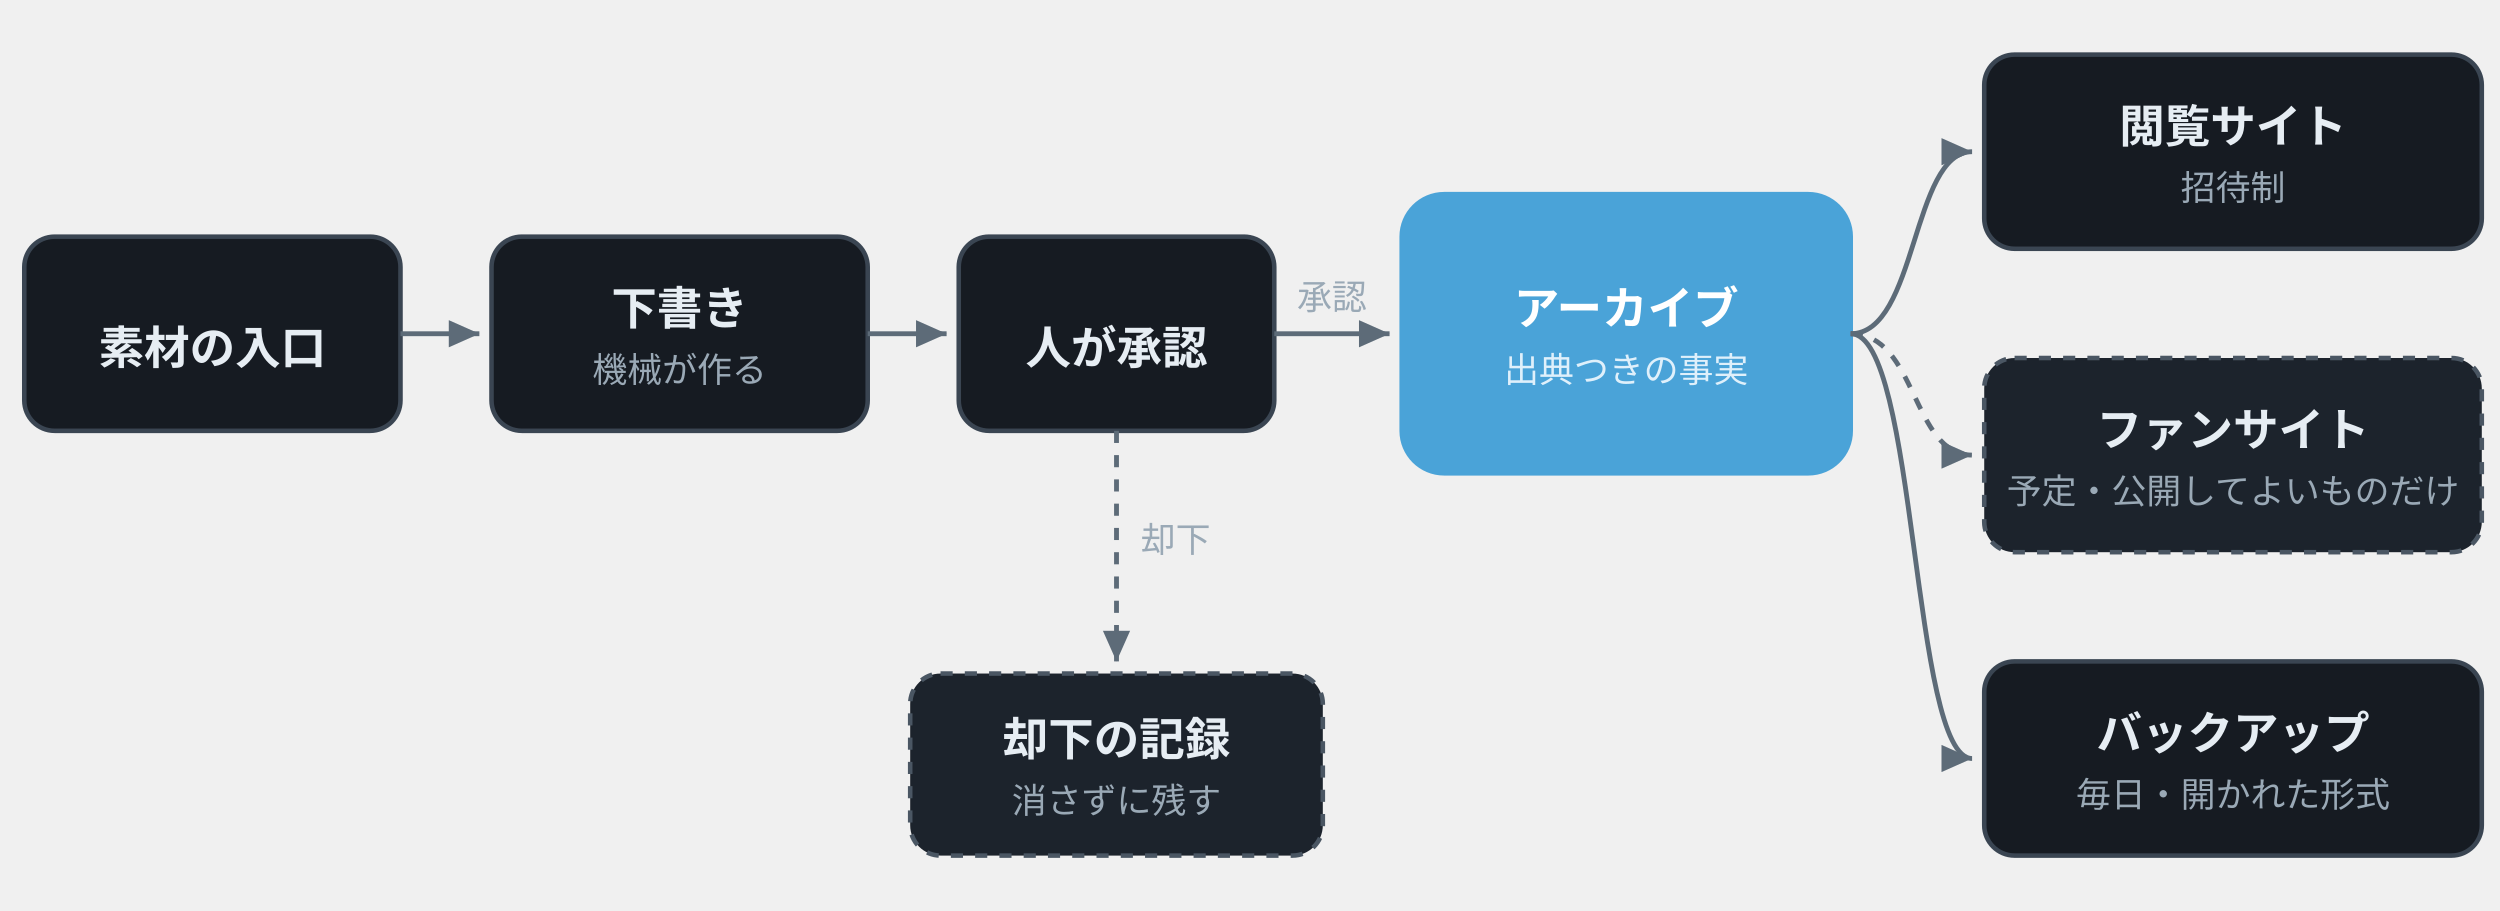
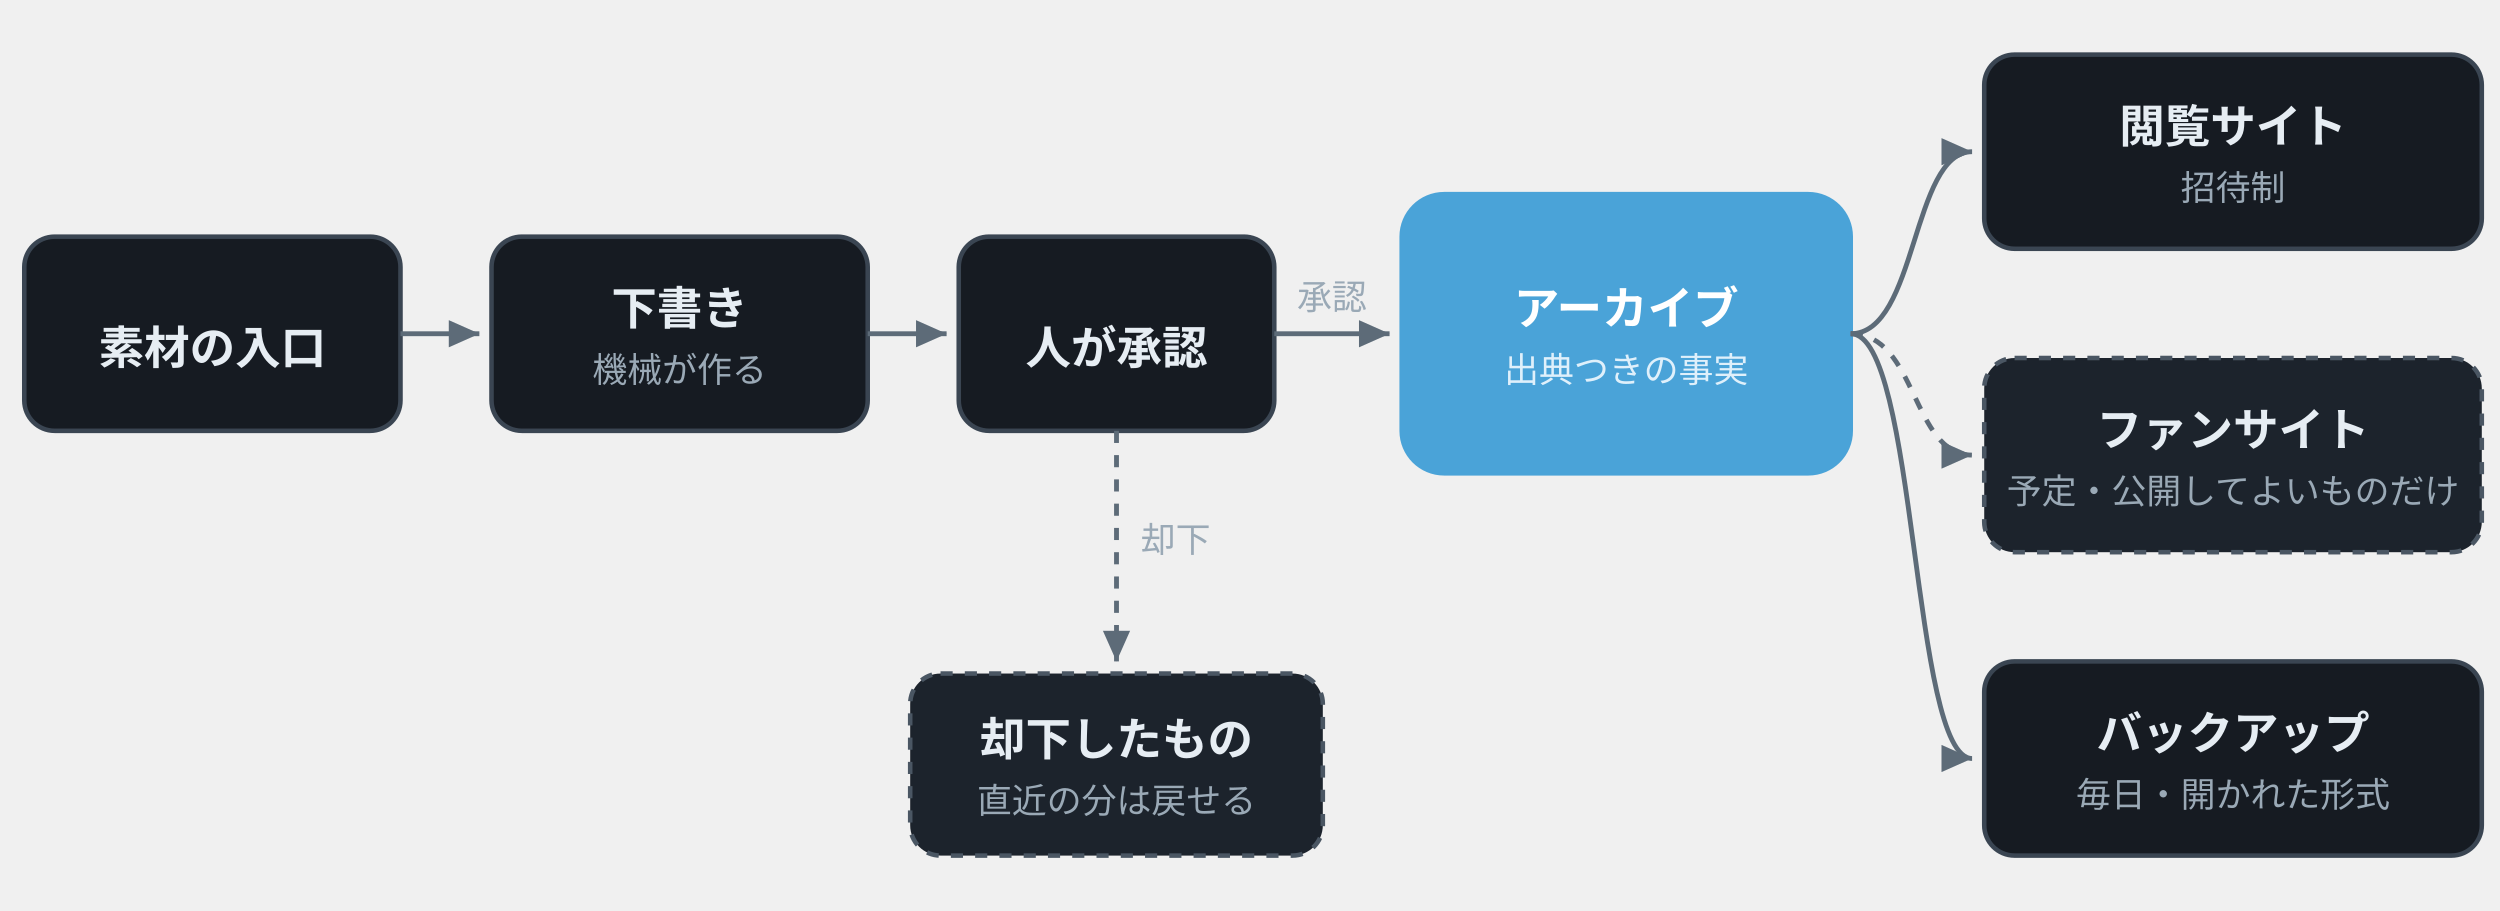
<svg xmlns="http://www.w3.org/2000/svg" viewBox="0 0 824 300" width="824" height="300" font-family="'Hiragino Sans','Hiragino Kaku Gothic ProN','Noto Sans JP','Yu Gothic','Meiryo',sans-serif">
  <defs>
    <marker id="a" viewBox="0 0 10 10" refX="9" refY="5" markerWidth="7" markerHeight="7" orient="auto-start-reverse">
      <path d="M0 1 L9 5 L0 9 z" fill="#5d6b78" />
    </marker>
  </defs>
  <rect x="8" y="78" width="124" height="64" rx="10" fill="#161b22" stroke="#3a4552" stroke-width="1.5" />
  <text x="70.0" y="120.0" text-anchor="middle" font-size="15" font-weight="700" fill="#e6edf3">素材の入口</text>
  <rect x="162" y="78" width="124" height="64" rx="10" fill="#161b22" stroke="#3a4552" stroke-width="1.5" />
  <text x="224.0" y="107.0" text-anchor="middle" font-size="15" font-weight="700" fill="#e6edf3">下書き</text>
  <text x="224.0" y="126.0" text-anchor="middle" font-size="11.5" fill="#9aa9b6">機械が作る</text>
  <rect x="316" y="78" width="104" height="64" rx="10" fill="#161b22" stroke="#3a4552" stroke-width="1.5" />
  <text x="368.0" y="120.0" text-anchor="middle" font-size="15" font-weight="700" fill="#e6edf3">人が承認</text>
  <rect x="462" y="64" width="148" height="92" rx="14" fill="#4aa3d8" stroke="#4aa3d8" stroke-width="1.5" />
  <text x="536.0" y="107.0" text-anchor="middle" font-size="15" font-weight="700" fill="#ffffff">アーカイブ</text>
  <text x="536.0" y="126.0" text-anchor="middle" font-size="11.5" fill="#dff0fb">出典つきの事実</text>
  <path d="M132 110 H158" fill="none" stroke="#5d6b78" stroke-width="1.6" marker-end="url(#a)" />
  <path d="M286 110 H312" fill="none" stroke="#5d6b78" stroke-width="1.6" marker-end="url(#a)" />
  <path d="M420 110 H458" fill="none" stroke="#5d6b78" stroke-width="1.6" marker-end="url(#a)" />
  <text x="439" y="102" text-anchor="middle" font-size="11.5" fill="#9aa9b6">承認</text>
  <rect x="300" y="222" width="136" height="60" rx="10" fill="#1c232c" stroke="#4a5663" stroke-width="1.5" stroke-dasharray="4 4" />
-   <text x="368.0" y="249.0" text-anchor="middle" font-size="15" font-weight="700" fill="#e6edf3">却下の記録</text>
-   <text x="368.0" y="268.0" text-anchor="middle" font-size="11.5" fill="#9aa9b6">消さずに残す</text>
+   <text x="368.0" y="249.0" text-anchor="middle" font-size="15" font-weight="700" fill="#e6edf3">却下したもの</text>
+   <text x="368.0" y="268.0" text-anchor="middle" font-size="11.5" fill="#9aa9b6">直近の分は戻せる</text>
  <path d="M368 142 V218" fill="none" stroke="#5d6b78" stroke-width="1.6" stroke-dasharray="4 4" marker-end="url(#a)" />
  <text x="376" y="182" text-anchor="start" font-size="11.5" fill="#9aa9b6">却下</text>
  <rect x="654" y="18" width="164" height="64" rx="10" fill="#161b22" stroke="#3a4552" stroke-width="1.5" />
  <text x="736.0" y="47.0" text-anchor="middle" font-size="15" font-weight="700" fill="#e6edf3">閲覧サイト</text>
  <text x="736.0" y="66.0" text-anchor="middle" font-size="11.5" fill="#9aa9b6">招待制</text>
  <path d="M610 110 C632 110 630 50 650 50" fill="none" stroke="#5d6b78" stroke-width="1.6" marker-end="url(#a)" />
  <rect x="654" y="118" width="164" height="64" rx="10" fill="#1c232c" stroke="#4a5663" stroke-width="1.5" stroke-dasharray="4 4" />
  <text x="736.0" y="147.0" text-anchor="middle" font-size="15" font-weight="700" fill="#e6edf3">ファンサイト</text>
  <text x="736.0" y="166.0" text-anchor="middle" font-size="11.5" fill="#9aa9b6">予定・公開してよいものだけ</text>
  <path d="M610 110 C632 110 630 150 650 150" fill="none" stroke="#5d6b78" stroke-width="1.6" stroke-dasharray="4 4" marker-end="url(#a)" />
  <rect x="654" y="218" width="164" height="64" rx="10" fill="#161b22" stroke="#3a4552" stroke-width="1.5" />
  <text x="736.0" y="247.0" text-anchor="middle" font-size="15" font-weight="700" fill="#e6edf3">バックアップ</text>
  <text x="736.0" y="266.0" text-anchor="middle" font-size="11.5" fill="#9aa9b6">毎日・開かれた形式</text>
  <path d="M610 110 C632 110 630 250 650 250" fill="none" stroke="#5d6b78" stroke-width="1.6" marker-end="url(#a)" />
</svg>
